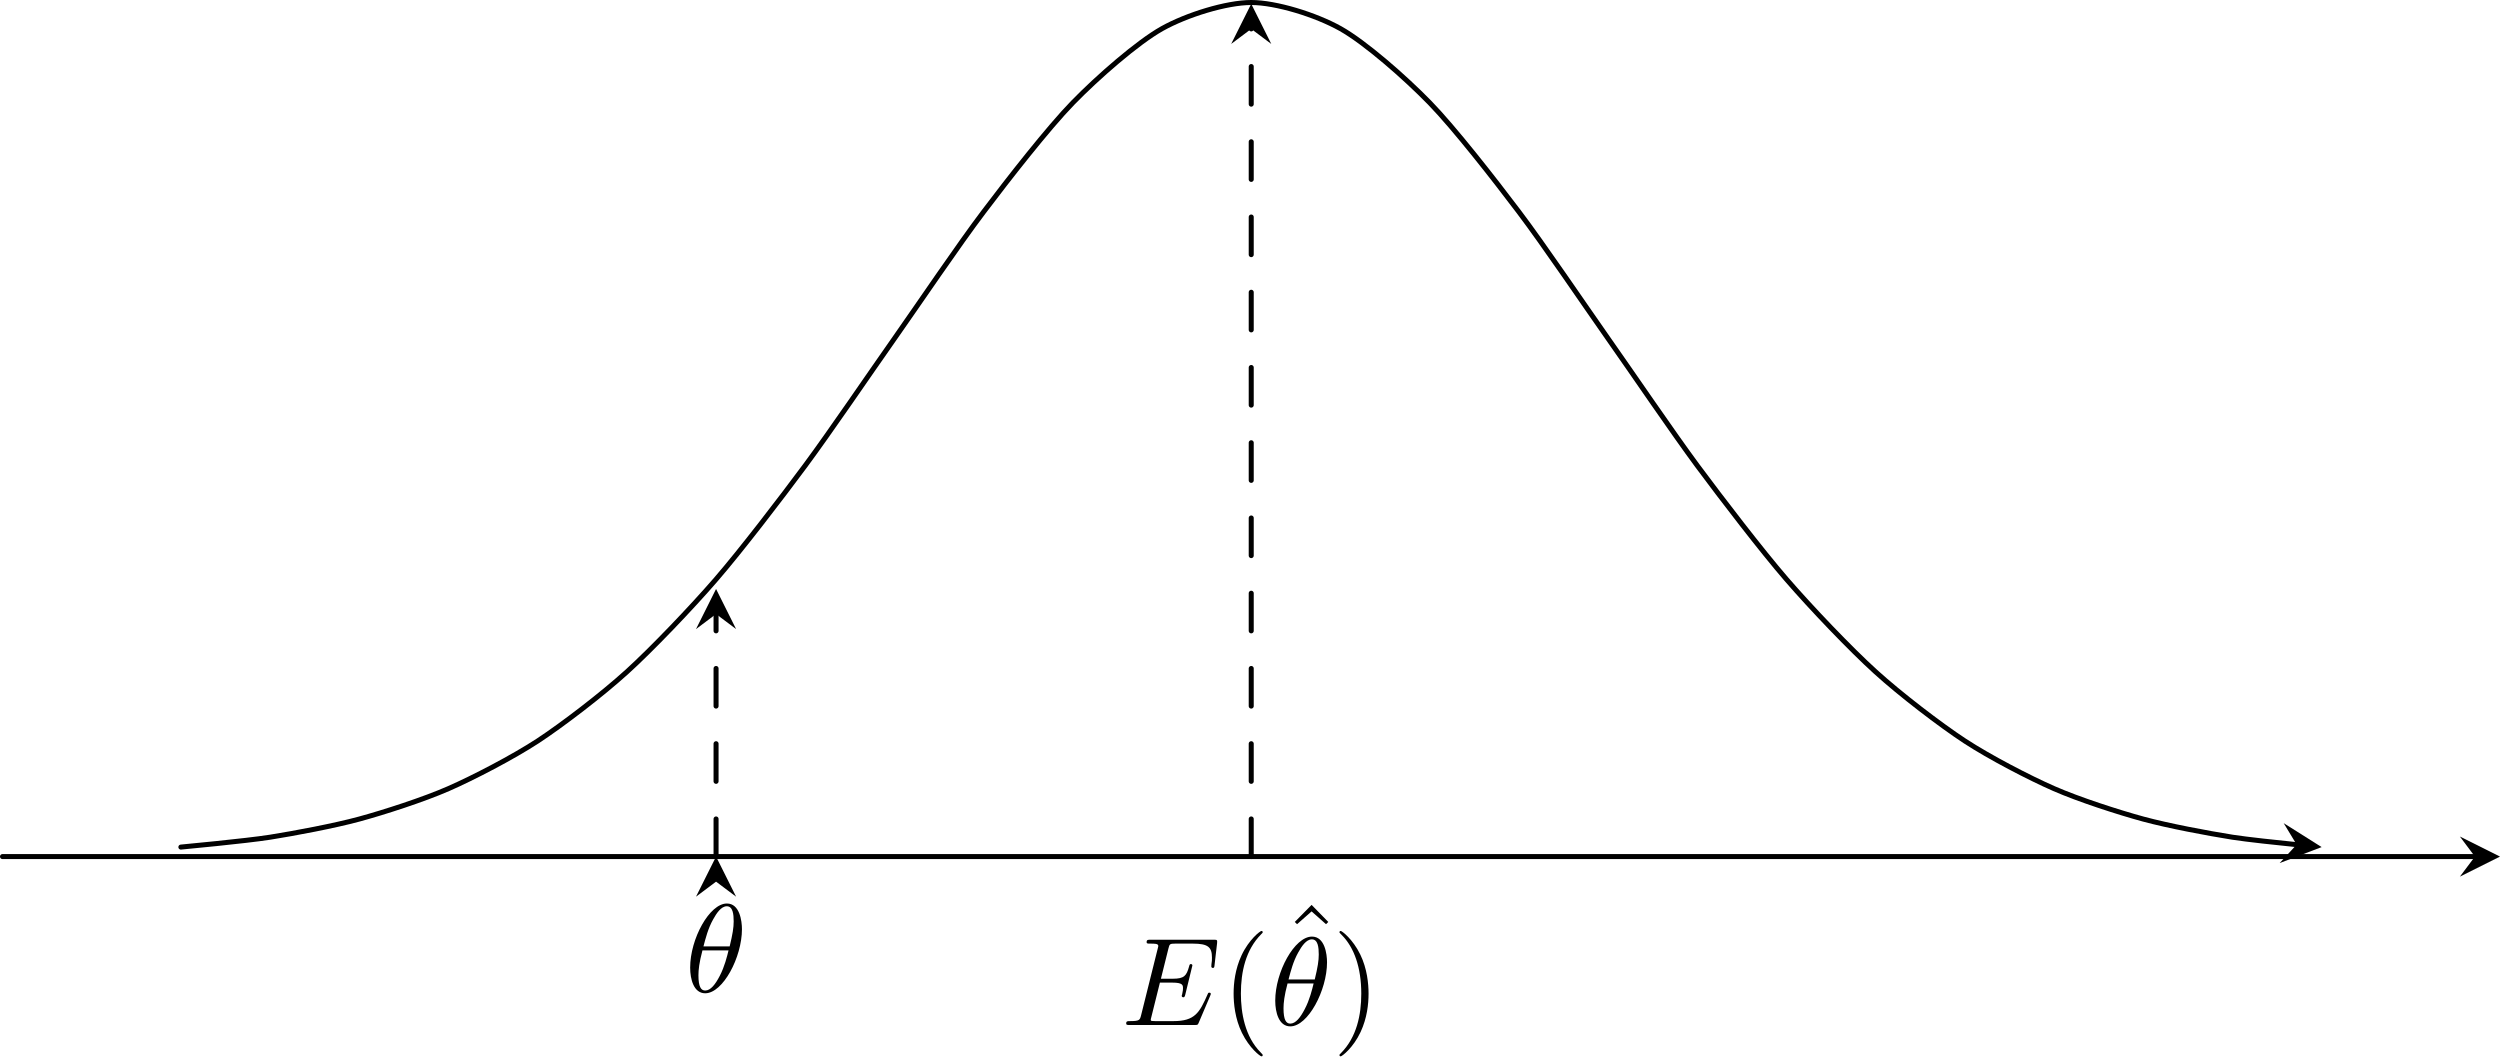
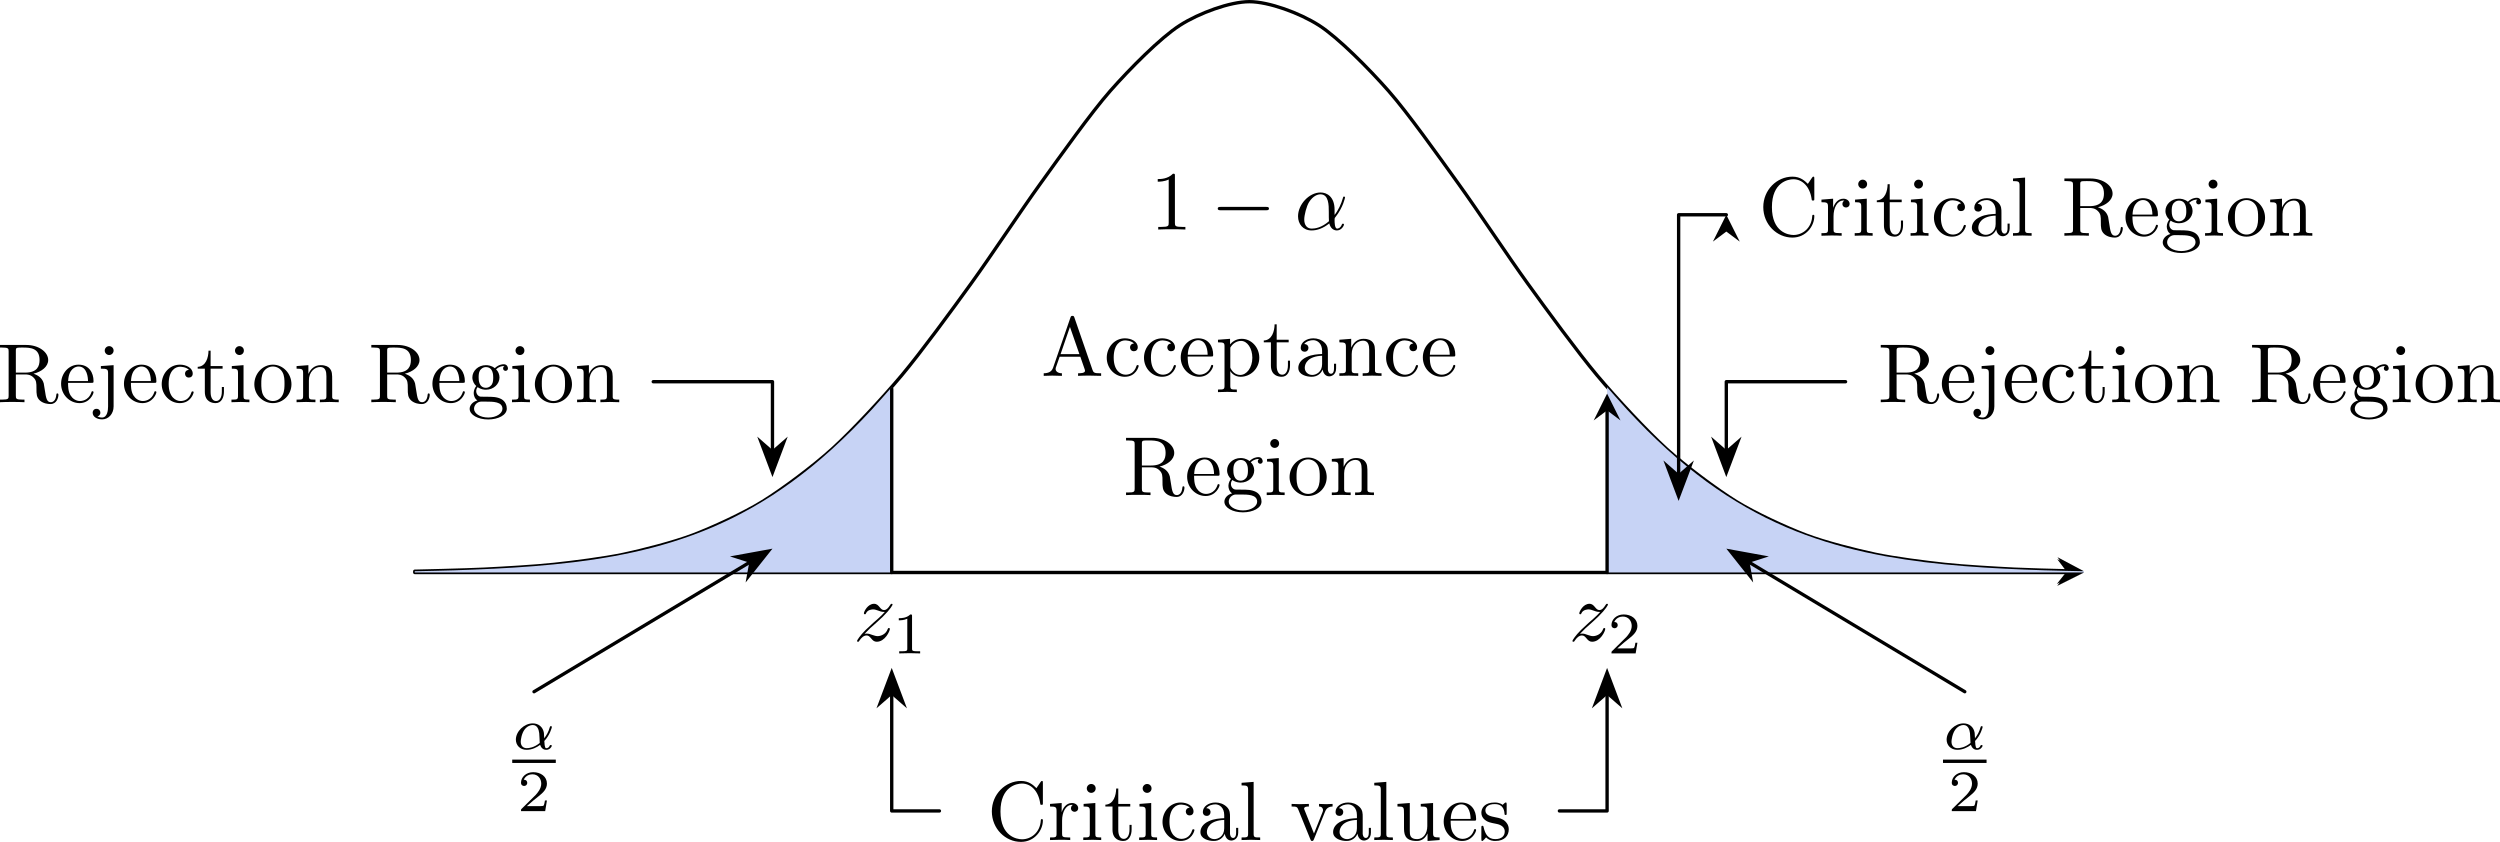
- <svg xmlns="http://www.w3.org/2000/svg" xmlns:xlink="http://www.w3.org/1999/xlink" version="1.1" width="278.075pt" height="117.497pt" viewBox="-0 16.734 278.075 117.497">
+ <svg xmlns="http://www.w3.org/2000/svg" xmlns:xlink="http://www.w3.org/1999/xlink" version="1.1" width="416.059pt" height="140.11pt" viewBox="43.758 206.046 416.059 140.11">
  <defs>
-     <use id="g18-40" xlink:href="#g13-40" transform="scale(.913242)" />
-     <use id="g18-41" xlink:href="#g13-41" transform="scale(.913242)" />
-     <use id="g18-94" xlink:href="#g13-94" transform="scale(.913242)" />
-     <use id="g16-18" xlink:href="#g8-18" transform="scale(.913242)" />
-     <use id="g16-69" xlink:href="#g8-69" transform="scale(.913242)" />
-     <path id="g13-40" d="M3.611 2.618C3.611 2.585 3.611 2.564 3.425 2.378C2.062 1.004 1.713-1.058 1.713-2.727C1.713-4.625 2.127-6.524 3.469-7.887C3.611-8.018 3.611-8.04 3.611-8.073C3.611-8.149 3.567-8.182 3.502-8.182C3.393-8.182 2.411-7.44 1.767-6.055C1.211-4.855 1.08-3.644 1.08-2.727C1.08-1.876 1.2-.556 1.8 .676C2.455 2.018 3.393 2.727 3.502 2.727C3.567 2.727 3.611 2.695 3.611 2.618Z" />
-     <path id="g13-41" d="M3.153-2.727C3.153-3.578 3.033-4.898 2.433-6.131C1.778-7.473 .84-8.182 .731-8.182C.665-8.182 .622-8.138 .622-8.073C.622-8.04 .622-8.018 .829-7.822C1.898-6.742 2.52-5.007 2.52-2.727C2.52-.862 2.116 1.058 .764 2.433C.622 2.564 .622 2.585 .622 2.618C.622 2.684 .665 2.727 .731 2.727C.84 2.727 1.822 1.985 2.465 .6C3.022-.6 3.153-1.811 3.153-2.727Z" />
-     <path id="g13-94" d="M2.727-7.571L1.265-6.087L1.462-5.891L2.727-7.004L3.982-5.891L4.178-6.087L2.727-7.571Z" />
-     <path id="g8-18" d="M4.964-5.455C4.964-6.175 4.767-7.691 3.655-7.691C2.138-7.691 .458-4.615 .458-2.116C.458-1.091 .775 .12 1.767 .12C3.305 .12 4.964-3.011 4.964-5.455ZM1.615-3.96C1.8-4.658 2.018-5.531 2.455-6.305C2.749-6.84 3.153-7.451 3.644-7.451C4.178-7.451 4.244-6.753 4.244-6.131C4.244-5.596 4.156-5.04 3.895-3.96H1.615ZM3.796-3.611C3.676-3.109 3.447-2.182 3.033-1.396C2.651-.655 2.236-.12 1.767-.12C1.407-.12 1.178-.436 1.178-1.451C1.178-1.909 1.244-2.542 1.527-3.611H3.796Z" />
-     <path id="g8-69" d="M7.724-2.542C7.745-2.596 7.778-2.673 7.778-2.695C7.778-2.705 7.778-2.815 7.647-2.815C7.549-2.815 7.527-2.749 7.505-2.684C6.796-1.069 6.393-.338 4.527-.338H2.935C2.782-.338 2.76-.338 2.695-.349C2.585-.36 2.553-.371 2.553-.458C2.553-.491 2.553-.513 2.607-.709L3.349-3.687H4.429C5.356-3.687 5.356-3.458 5.356-3.185C5.356-3.109 5.356-2.978 5.28-2.651C5.258-2.596 5.247-2.564 5.247-2.531C5.247-2.476 5.291-2.411 5.389-2.411C5.476-2.411 5.509-2.465 5.553-2.629L6.175-5.182C6.175-5.247 6.12-5.302 6.044-5.302C5.945-5.302 5.924-5.236 5.891-5.105C5.662-4.276 5.465-4.025 4.462-4.025H3.436L4.091-6.655C4.189-7.036 4.2-7.08 4.68-7.08H6.218C7.549-7.08 7.876-6.764 7.876-5.869C7.876-5.607 7.876-5.585 7.833-5.291C7.833-5.225 7.822-5.149 7.822-5.095S7.855-4.964 7.953-4.964C8.073-4.964 8.084-5.029 8.105-5.236L8.324-7.124C8.356-7.418 8.302-7.418 8.029-7.418H2.52C2.302-7.418 2.193-7.418 2.193-7.2C2.193-7.08 2.291-7.08 2.498-7.08C2.902-7.08 3.207-7.08 3.207-6.884C3.207-6.84 3.207-6.818 3.153-6.622L1.713-.851C1.604-.425 1.582-.338 .72-.338C.535-.338 .415-.338 .415-.131C.415 0 .513 0 .72 0H6.382C6.633 0 6.644-.011 6.72-.185L7.724-2.542Z" />
+     <path id="g17-11" d="M3.815-.983C4.456-1.646 4.714-2.573 4.714-2.65C4.714-2.741 4.631-2.741 4.596-2.741C4.498-2.741 4.498-2.72 4.449-2.566C4.324-2.106 4.094-1.681 3.801-1.304C3.794-1.409 3.78-1.876 3.766-1.939C3.661-2.629 3.138-3.075 2.441-3.075C1.416-3.075 .432-2.12 .432-1.144C.432-.502 .9 .07 1.709 .07C2.35 .07 2.929-.223 3.32-.523C3.48-.014 3.836 .07 4.045 .07C4.449 .07 4.7-.272 4.7-.418C4.7-.502 4.617-.502 4.582-.502C4.491-.502 4.477-.474 4.463-.432C4.366-.167 4.149-.126 4.066-.126C3.968-.126 3.85-.126 3.815-.983ZM3.271-.746C2.587-.188 1.995-.126 1.73-.126C1.269-.126 1.011-.432 1.011-.9C1.011-1.102 1.109-1.862 1.471-2.343C1.792-2.762 2.19-2.88 2.434-2.88C2.992-2.88 3.152-2.343 3.208-1.911C3.25-1.611 3.236-1.116 3.271-.746Z" />
+     <use id="g16-11" xlink:href="#g8-11" transform="scale(.913242)" />
+     <use id="g16-122" xlink:href="#g8-122" transform="scale(.913242)" />
+     <path id="g14-0" d="M6.565-2.291C6.735-2.291 6.914-2.291 6.914-2.491S6.735-2.69 6.565-2.69H1.176C1.006-2.69 .827-2.69 .827-2.491S1.006-2.291 1.176-2.291H6.565Z" />
+     <path id="g19-49" d="M2.336-4.435C2.336-4.624 2.322-4.631 2.127-4.631C1.681-4.191 1.046-4.184 .76-4.184V-3.933C.928-3.933 1.388-3.933 1.771-4.129V-.572C1.771-.342 1.771-.251 1.074-.251H.809V0C.934-.007 1.792-.028 2.05-.028C2.267-.028 3.145-.007 3.299 0V-.251H3.034C2.336-.251 2.336-.342 2.336-.572V-4.435Z" />
+     <path id="g19-50" d="M3.522-1.269H3.285C3.264-1.116 3.194-.704 3.103-.635C3.048-.593 2.511-.593 2.413-.593H1.13C1.862-1.241 2.106-1.437 2.525-1.764C3.041-2.176 3.522-2.608 3.522-3.271C3.522-4.115 2.783-4.631 1.89-4.631C1.025-4.631 .439-4.024 .439-3.382C.439-3.027 .739-2.992 .809-2.992C.976-2.992 1.179-3.11 1.179-3.361C1.179-3.487 1.13-3.731 .767-3.731C.983-4.226 1.458-4.38 1.785-4.38C2.483-4.38 2.845-3.836 2.845-3.271C2.845-2.664 2.413-2.183 2.19-1.932L.509-.272C.439-.209 .439-.195 .439 0H3.313L3.522-1.269Z" />
+     <use id="g18-49" xlink:href="#g13-49" transform="scale(.913242)" />
+     <use id="g18-65" xlink:href="#g13-65" transform="scale(.913242)" />
+     <use id="g18-67" xlink:href="#g13-67" transform="scale(.913242)" />
+     <use id="g18-82" xlink:href="#g13-82" transform="scale(.913242)" />
+     <use id="g18-97" xlink:href="#g13-97" transform="scale(.913242)" />
+     <use id="g18-99" xlink:href="#g13-99" transform="scale(.913242)" />
+     <use id="g18-101" xlink:href="#g13-101" transform="scale(.913242)" />
+     <use id="g18-103" xlink:href="#g13-103" transform="scale(.913242)" />
+     <use id="g18-105" xlink:href="#g13-105" transform="scale(.913242)" />
+     <use id="g18-106" xlink:href="#g13-106" transform="scale(.913242)" />
+     <use id="g18-108" xlink:href="#g13-108" transform="scale(.913242)" />
+     <use id="g18-110" xlink:href="#g13-110" transform="scale(.913242)" />
+     <use id="g18-111" xlink:href="#g13-111" transform="scale(.913242)" />
+     <use id="g18-112" xlink:href="#g13-112" transform="scale(.913242)" />
+     <use id="g18-114" xlink:href="#g13-114" transform="scale(.913242)" />
+     <use id="g18-115" xlink:href="#g13-115" transform="scale(.913242)" />
+     <use id="g18-116" xlink:href="#g13-116" transform="scale(.913242)" />
+     <use id="g18-117" xlink:href="#g13-117" transform="scale(.913242)" />
+     <use id="g18-118" xlink:href="#g13-118" transform="scale(.913242)" />
+     <path id="g8-11" d="M5.204-2.575C5.204-4.287 4.189-4.822 3.382-4.822C1.887-4.822 .447-3.262 .447-1.724C.447-.709 1.102 .12 2.215 .12C2.902 .12 3.687-.131 4.516-.796C4.658-.218 5.018 .12 5.509 .12C6.087 .12 6.425-.48 6.425-.655C6.425-.731 6.36-.764 6.295-.764C6.218-.764 6.185-.731 6.153-.655C5.956-.12 5.564-.12 5.542-.12C5.204-.12 5.204-.971 5.204-1.233C5.204-1.462 5.204-1.484 5.313-1.615C6.338-2.902 6.567-4.167 6.567-4.178C6.567-4.2 6.556-4.287 6.436-4.287C6.327-4.287 6.327-4.255 6.273-4.058C6.076-3.371 5.716-2.542 5.204-1.898V-2.575ZM4.473-1.08C3.513-.24 2.673-.12 2.236-.12C1.582-.12 1.255-.611 1.255-1.309C1.255-1.844 1.538-3.022 1.887-3.578C2.4-4.375 2.989-4.582 3.371-4.582C4.451-4.582 4.451-3.153 4.451-2.302C4.451-1.898 4.451-1.265 4.473-1.08Z" />
+     <path id="g8-122" d="M1.451-.905C2.04-1.538 2.356-1.811 2.749-2.149C2.749-2.16 3.425-2.738 3.818-3.131C4.855-4.145 5.095-4.669 5.095-4.713C5.095-4.822 4.996-4.822 4.975-4.822C4.898-4.822 4.865-4.8 4.811-4.702C4.484-4.178 4.255-4.004 3.993-4.004S3.6-4.167 3.436-4.353C3.229-4.604 3.044-4.822 2.684-4.822C1.865-4.822 1.364-3.807 1.364-3.578C1.364-3.524 1.396-3.458 1.495-3.458S1.615-3.513 1.636-3.578C1.844-4.08 2.476-4.091 2.564-4.091C2.793-4.091 3-4.015 3.251-3.927C3.687-3.764 3.807-3.764 4.091-3.764C3.698-3.295 2.782-2.509 2.575-2.335L1.593-1.418C.851-.687 .469-.065 .469 .011C.469 .12 .578 .12 .6 .12C.687 .12 .709 .098 .775-.022C1.025-.404 1.353-.698 1.702-.698C1.953-.698 2.062-.6 2.335-.284C2.52-.055 2.716 .12 3.033 .12C4.113 .12 4.745-1.265 4.745-1.56C4.745-1.615 4.702-1.669 4.615-1.669C4.516-1.669 4.495-1.604 4.462-1.527C4.211-.818 3.513-.611 3.153-.611C2.935-.611 2.738-.676 2.509-.753C2.138-.895 1.975-.938 1.745-.938C1.724-.938 1.549-.938 1.451-.905Z" />
+     <path id="g13-49" d="M3.207-6.982C3.207-7.244 3.207-7.265 2.956-7.265C2.28-6.567 1.32-6.567 .971-6.567V-6.229C1.189-6.229 1.833-6.229 2.4-6.513V-.862C2.4-.469 2.367-.338 1.385-.338H1.036V0C1.418-.033 2.367-.033 2.804-.033S4.189-.033 4.571 0V-.338H4.222C3.24-.338 3.207-.458 3.207-.862V-6.982Z" />
+     <path id="g13-65" d="M4.342-7.593C4.287-7.735 4.265-7.811 4.091-7.811S3.884-7.745 3.829-7.593L1.571-1.069C1.375-.513 .938-.349 .349-.338V0C.6-.011 1.069-.033 1.462-.033C1.8-.033 2.367-.011 2.716 0V-.338C2.171-.338 1.898-.611 1.898-.895C1.898-.927 1.909-1.036 1.92-1.058L2.422-2.487H5.116L5.695-.818C5.705-.775 5.727-.709 5.727-.665C5.727-.338 5.116-.338 4.822-.338V0C5.215-.033 5.978-.033 6.393-.033C6.862-.033 7.364-.022 7.822 0V-.338H7.625C6.971-.338 6.818-.415 6.698-.775L4.342-7.593ZM3.764-6.371L4.996-2.825H2.542L3.764-6.371Z" />
+     <path id="g13-67" d="M.611-3.731C.611-1.473 2.378 .24 4.407 .24C6.185 .24 7.255-1.276 7.255-2.542C7.255-2.651 7.255-2.727 7.113-2.727C6.993-2.727 6.993-2.662 6.982-2.553C6.895-.993 5.727-.098 4.538-.098C3.873-.098 1.735-.469 1.735-3.72C1.735-6.982 3.862-7.353 4.527-7.353C5.716-7.353 6.687-6.36 6.905-4.767C6.927-4.615 6.927-4.582 7.08-4.582C7.255-4.582 7.255-4.615 7.255-4.844V-7.429C7.255-7.615 7.255-7.691 7.135-7.691C7.091-7.691 7.047-7.691 6.96-7.56L6.415-6.753C6.011-7.145 5.455-7.691 4.407-7.691C2.367-7.691 .611-5.956 .611-3.731Z" />
+     <path id="g13-82" d="M2.444-3.851V-6.676C2.444-6.927 2.444-7.058 2.684-7.091C2.793-7.113 3.109-7.113 3.327-7.113C4.309-7.113 5.531-7.069 5.531-5.487C5.531-4.735 5.269-3.851 3.655-3.851H2.444ZM4.745-3.709C5.804-3.971 6.655-4.636 6.655-5.487C6.655-6.535 5.411-7.451 3.807-7.451H.382V-7.113H.644C1.484-7.113 1.505-6.993 1.505-6.6V-.851C1.505-.458 1.484-.338 .644-.338H.382V0C.775-.033 1.549-.033 1.975-.033S3.175-.033 3.567 0V-.338H3.305C2.465-.338 2.444-.458 2.444-.851V-3.611H3.698C3.873-3.611 4.331-3.611 4.713-3.24C5.127-2.847 5.127-2.509 5.127-1.778C5.127-1.069 5.127-.633 5.575-.218C6.022 .175 6.622 .24 6.949 .24C7.8 .24 7.985-.655 7.985-.96C7.985-1.025 7.985-1.145 7.844-1.145C7.724-1.145 7.724-1.047 7.713-.971C7.647-.196 7.265 0 6.993 0C6.458 0 6.371-.556 6.218-1.571L6.076-2.444C5.88-3.142 5.345-3.502 4.745-3.709Z" />
+     <path id="g13-97" d="M3.633-.829C3.676-.393 3.971 .065 4.484 .065C4.713 .065 5.378-.087 5.378-.971V-1.582H5.105V-.971C5.105-.338 4.833-.273 4.713-.273C4.353-.273 4.309-.764 4.309-.818V-3C4.309-3.458 4.309-3.884 3.916-4.287C3.491-4.713 2.945-4.887 2.422-4.887C1.527-4.887 .775-4.375 .775-3.655C.775-3.327 .993-3.142 1.276-3.142C1.582-3.142 1.778-3.36 1.778-3.644C1.778-3.775 1.724-4.135 1.222-4.145C1.516-4.527 2.051-4.647 2.4-4.647C2.935-4.647 3.556-4.222 3.556-3.251V-2.847C3-2.815 2.236-2.782 1.549-2.455C.731-2.084 .458-1.516 .458-1.036C.458-.153 1.516 .12 2.204 .12C2.924 .12 3.425-.316 3.633-.829ZM3.556-2.618V-1.527C3.556-.491 2.771-.12 2.28-.12C1.745-.12 1.298-.502 1.298-1.047C1.298-1.647 1.756-2.553 3.556-2.618Z" />
+     <path id="g13-99" d="M1.276-2.378C1.276-4.156 2.171-4.615 2.749-4.615C2.847-4.615 3.535-4.604 3.916-4.211C3.469-4.178 3.404-3.851 3.404-3.709C3.404-3.425 3.6-3.207 3.905-3.207C4.189-3.207 4.407-3.393 4.407-3.72C4.407-4.462 3.578-4.887 2.738-4.887C1.375-4.887 .371-3.709 .371-2.356C.371-.96 1.451 .12 2.716 .12C4.178 .12 4.527-1.189 4.527-1.298S4.418-1.407 4.385-1.407C4.287-1.407 4.265-1.364 4.244-1.298C3.927-.284 3.218-.153 2.815-.153C2.236-.153 1.276-.622 1.276-2.378Z" />
+     <path id="g13-101" d="M1.222-2.749C1.287-4.375 2.204-4.647 2.575-4.647C3.698-4.647 3.807-3.175 3.807-2.749H1.222ZM1.211-2.52H4.255C4.495-2.52 4.527-2.52 4.527-2.749C4.527-3.829 3.938-4.887 2.575-4.887C1.309-4.887 .305-3.764 .305-2.4C.305-.938 1.451 .12 2.705 .12C4.036 .12 4.527-1.091 4.527-1.298C4.527-1.407 4.44-1.429 4.385-1.429C4.287-1.429 4.265-1.364 4.244-1.276C3.862-.153 2.88-.153 2.771-.153C2.225-.153 1.789-.48 1.538-.884C1.211-1.407 1.211-2.127 1.211-2.52Z" />
+     <path id="g13-103" d="M2.422-1.876C1.473-1.876 1.473-2.967 1.473-3.218C1.473-3.513 1.484-3.862 1.647-4.135C1.735-4.265 1.985-4.571 2.422-4.571C3.371-4.571 3.371-3.48 3.371-3.229C3.371-2.935 3.36-2.585 3.196-2.313C3.109-2.182 2.858-1.876 2.422-1.876ZM1.156-1.451C1.156-1.495 1.156-1.745 1.342-1.964C1.767-1.658 2.215-1.625 2.422-1.625C3.436-1.625 4.189-2.378 4.189-3.218C4.189-3.622 4.015-4.025 3.742-4.276C4.135-4.647 4.527-4.702 4.724-4.702C4.745-4.702 4.8-4.702 4.833-4.691C4.713-4.647 4.658-4.527 4.658-4.396C4.658-4.211 4.8-4.08 4.975-4.08C5.084-4.08 5.291-4.156 5.291-4.407C5.291-4.593 5.16-4.942 4.735-4.942C4.516-4.942 4.036-4.876 3.578-4.429C3.12-4.789 2.662-4.822 2.422-4.822C1.407-4.822 .655-4.069 .655-3.229C.655-2.749 .895-2.335 1.167-2.105C1.025-1.942 .829-1.582 .829-1.2C.829-.862 .971-.447 1.309-.229C.655-.044 .305 .425 .305 .862C.305 1.647 1.385 2.247 2.716 2.247C4.004 2.247 5.138 1.691 5.138 .84C5.138 .458 4.985-.098 4.429-.404C3.851-.709 3.218-.709 2.553-.709C2.28-.709 1.811-.709 1.735-.72C1.385-.764 1.156-1.102 1.156-1.451ZM2.727 1.996C1.625 1.996 .873 1.44 .873 .862C.873 .36 1.287-.044 1.767-.076H2.411C3.349-.076 4.571-.076 4.571 .862C4.571 1.451 3.796 1.996 2.727 1.996Z" />
+     <path id="g13-105" d="M1.931-4.822L.404-4.702V-4.364C1.113-4.364 1.211-4.298 1.211-3.764V-.829C1.211-.338 1.091-.338 .36-.338V0C.709-.011 1.298-.033 1.56-.033C1.942-.033 2.324-.011 2.695 0V-.338C1.975-.338 1.931-.393 1.931-.818V-4.822ZM1.975-6.72C1.975-7.069 1.702-7.298 1.396-7.298C1.058-7.298 .818-7.004 .818-6.72C.818-6.425 1.058-6.142 1.396-6.142C1.702-6.142 1.975-6.371 1.975-6.72Z" />
+     <path id="g13-106" d="M2.291-4.822L.633-4.702V-4.364C1.473-4.364 1.571-4.287 1.571-3.753V.567C1.571 1.058 1.473 1.996 .775 1.996C.72 1.996 .469 1.996 .185 1.855C.349 1.811 .567 1.658 .567 1.364C.567 1.08 .371 .862 .065 .862S-.436 1.08-.436 1.364C-.436 1.931 .175 2.236 .796 2.236C1.615 2.236 2.291 1.538 2.291 .545V-4.822ZM2.291-6.72C2.291-7.036 2.029-7.298 1.713-7.298S1.135-7.036 1.135-6.72S1.396-6.142 1.713-6.142S2.291-6.404 2.291-6.72Z" />
+     <path id="g13-108" d="M1.931-7.571L.36-7.451V-7.113C1.124-7.113 1.211-7.036 1.211-6.502V-.829C1.211-.338 1.091-.338 .36-.338V0C.72-.011 1.298-.033 1.571-.033S2.378-.011 2.782 0V-.338C2.051-.338 1.931-.338 1.931-.829V-7.571Z" />
+     <path id="g13-110" d="M1.2-3.753V-.829C1.2-.338 1.08-.338 .349-.338V0C.731-.011 1.287-.033 1.582-.033C1.865-.033 2.433-.011 2.804 0V-.338C2.073-.338 1.953-.338 1.953-.829V-2.836C1.953-3.971 2.727-4.582 3.425-4.582C4.113-4.582 4.233-3.993 4.233-3.371V-.829C4.233-.338 4.113-.338 3.382-.338V0C3.764-.011 4.32-.033 4.615-.033C4.898-.033 5.465-.011 5.836 0V-.338C5.269-.338 4.996-.338 4.985-.665V-2.749C4.985-3.687 4.985-4.025 4.647-4.418C4.495-4.604 4.135-4.822 3.502-4.822C2.705-4.822 2.193-4.353 1.887-3.676V-4.822L.349-4.702V-4.364C1.113-4.364 1.2-4.287 1.2-3.753Z" />
+     <path id="g13-111" d="M5.138-2.335C5.138-3.731 4.047-4.887 2.727-4.887C1.364-4.887 .305-3.698 .305-2.335C.305-.927 1.44 .12 2.716 .12C4.036 .12 5.138-.949 5.138-2.335ZM2.727-.153C2.258-.153 1.778-.382 1.484-.884C1.211-1.364 1.211-2.029 1.211-2.422C1.211-2.847 1.211-3.436 1.473-3.916C1.767-4.418 2.28-4.647 2.716-4.647C3.196-4.647 3.665-4.407 3.949-3.938S4.233-2.836 4.233-2.422C4.233-2.029 4.233-1.44 3.993-.96C3.753-.469 3.273-.153 2.727-.153Z" />
+     <path id="g13-112" d="M1.876-4.102V-4.822L.305-4.702V-4.364C1.08-4.364 1.156-4.298 1.156-3.818V1.287C1.156 1.778 1.036 1.778 .305 1.778V2.116C.676 2.105 1.244 2.084 1.527 2.084C1.822 2.084 2.378 2.105 2.76 2.116V1.778C2.029 1.778 1.909 1.778 1.909 1.287V-.545V-.644C1.964-.469 2.422 .12 3.251 .12C4.549 .12 5.684-.949 5.684-2.356C5.684-3.742 4.625-4.822 3.404-4.822C2.553-4.822 2.095-4.342 1.876-4.102ZM1.909-1.244V-3.676C2.225-4.233 2.76-4.549 3.316-4.549C4.113-4.549 4.778-3.589 4.778-2.356C4.778-1.036 4.015-.12 3.207-.12C2.771-.12 2.356-.338 2.062-.785C1.909-1.015 1.909-1.025 1.909-1.244Z" />
+     <path id="g13-114" d="M1.822-3.622V-4.822L.305-4.702V-4.364C1.069-4.364 1.156-4.287 1.156-3.753V-.829C1.156-.338 1.036-.338 .305-.338V0C.731-.011 1.244-.033 1.549-.033C1.985-.033 2.498-.033 2.935 0V-.338H2.705C1.898-.338 1.876-.458 1.876-.851V-2.531C1.876-3.611 2.335-4.582 3.164-4.582C3.24-4.582 3.262-4.582 3.284-4.571C3.251-4.56 3.033-4.429 3.033-4.145C3.033-3.84 3.262-3.676 3.502-3.676C3.698-3.676 3.971-3.807 3.971-4.156S3.633-4.822 3.164-4.822C2.367-4.822 1.975-4.091 1.822-3.622Z" />
+     <path id="g13-115" d="M2.269-2.116C2.509-2.073 3.404-1.898 3.404-1.113C3.404-.556 3.022-.12 2.171-.12C1.255-.12 .862-.742 .655-1.669C.622-1.811 .611-1.855 .502-1.855C.36-1.855 .36-1.778 .36-1.582V-.142C.36 .044 .36 .12 .48 .12C.535 .12 .545 .109 .753-.098C.775-.12 .775-.142 .971-.349C1.451 .109 1.942 .12 2.171 .12C3.425 .12 3.927-.611 3.927-1.396C3.927-1.975 3.6-2.302 3.469-2.433C3.109-2.782 2.684-2.869 2.225-2.956C1.615-3.076 .884-3.218 .884-3.851C.884-4.233 1.167-4.68 2.105-4.68C3.305-4.68 3.36-3.698 3.382-3.36C3.393-3.262 3.491-3.262 3.513-3.262C3.655-3.262 3.655-3.316 3.655-3.524V-4.625C3.655-4.811 3.655-4.887 3.535-4.887C3.48-4.887 3.458-4.887 3.316-4.756C3.284-4.713 3.175-4.615 3.131-4.582C2.716-4.887 2.269-4.887 2.105-4.887C.775-4.887 .36-4.156 .36-3.545C.36-3.164 .535-2.858 .829-2.618C1.178-2.335 1.484-2.269 2.269-2.116Z" />
+     <path id="g13-116" d="M1.887-4.364H3.447V-4.702H1.887V-6.709H1.615C1.604-5.815 1.276-4.647 .207-4.604V-4.364H1.135V-1.353C1.135-.011 2.149 .12 2.542 .12C3.316 .12 3.622-.655 3.622-1.353V-1.975H3.349V-1.375C3.349-.567 3.022-.153 2.618-.153C1.887-.153 1.887-1.145 1.887-1.331V-4.364Z" />
+     <path id="g13-117" d="M4.265-.862V.12L5.836 0V-.338C5.073-.338 4.985-.415 4.985-.949V-4.822L3.382-4.702V-4.364C4.145-4.364 4.233-4.287 4.233-3.753V-1.811C4.233-.862 3.709-.12 2.913-.12C1.996-.12 1.953-.633 1.953-1.2V-4.822L.349-4.702V-4.364C1.2-4.364 1.2-4.331 1.2-3.36V-1.724C1.2-.873 1.2 .12 2.858 .12C3.469 .12 3.949-.185 4.265-.862Z" />
+     <path id="g13-118" d="M4.538-3.633C4.636-3.884 4.822-4.353 5.542-4.364V-4.702C5.291-4.68 4.975-4.669 4.724-4.669C4.462-4.669 3.96-4.691 3.775-4.702V-4.364C4.178-4.353 4.298-4.102 4.298-3.895C4.298-3.796 4.276-3.753 4.233-3.633L3.12-.851L1.898-3.895C1.833-4.036 1.833-4.058 1.833-4.08C1.833-4.364 2.258-4.364 2.455-4.364V-4.702C2.127-4.691 1.516-4.669 1.265-4.669C.971-4.669 .535-4.68 .207-4.702V-4.364C.895-4.364 .938-4.298 1.08-3.96L2.651-.087C2.716 .065 2.738 .12 2.88 .12S3.065 .022 3.109-.087L4.538-3.633Z" />
  </defs>
  <g id="page1" transform="matrix(1.4 0 0 1.4 0 0)">
-     <path d="M.199 80.008H196.633" stroke="#000" fill="none" stroke-width=".399" stroke-linecap="round" stroke-linejoin="round" />
-     <path d="M198.625 80.008L195.437 78.414L196.633 80.008L195.437 81.602" />
-     <path d="M14.371 79.254C14.371 79.254 19.492 78.777 21.457 78.469C23.426 78.156 26.578 77.562 28.543 77.027C30.512 76.492 33.664 75.473 35.633 74.609C37.598 73.75 40.75 72.109 42.719 70.824C44.684 69.535 47.84 67.117 49.805 65.332C51.77 63.551 54.926 60.25 56.891 57.977C58.859 55.699 62.012 51.59 63.977 48.938C65.945 46.281 69.098 41.641 71.066 38.844C73.031 36.047 76.184 31.379 78.152 28.781C80.117 26.18 83.273 22.133 85.238 20.113C87.203 18.094 90.359 15.332 92.324 14.227C94.293 13.125 97.445 12.152 99.41 12.152C101.379 12.152 104.531 13.125 106.5 14.227C108.465 15.332 111.617 18.094 113.586 20.113C115.551 22.133 118.707 26.18 120.672 28.781C122.637 31.379 125.793 36.047 127.758 38.844C129.727 41.641 132.879 46.281 134.844 48.938C136.812 51.59 139.965 55.699 141.934 57.977C143.898 60.25 147.051 63.551 149.019 65.332C150.984 67.117 154.141 69.535 156.106 70.824C158.07 72.109 161.227 73.75 163.191 74.609C165.16 75.473 168.312 76.492 170.277 77.027C172.246 77.562 175.398 78.156 177.367 78.469C178.555 78.652 180.902 78.902 182.566 79.07" stroke="#000" fill="none" stroke-width=".399" stroke-miterlimit="10" stroke-linecap="round" stroke-linejoin="round" />
-     <path d="M184.454 79.254L181.438 77.352L182.469 79.055L181.122 80.523" />
-     <path d="M99.41 80.008V14.25" stroke="#000" fill="none" stroke-width=".399" stroke-miterlimit="10" stroke-linecap="round" stroke-linejoin="round" stroke-dasharray="2.989 2.989" />
-     <path d="M99.41 12.258L97.816 15.445L99.41 14.25L101.004 15.445" />
-     <path d="M56.891 80.008L55.297 83.195L56.891 82L58.484 83.195" />
-     <g transform="matrix(1 0 0 1 -10.3156 13.3829)">
-       <use x="99.412" y="80.006" xlink:href="#g16-69" />
-       <use x="107.34" y="80.006" xlink:href="#g18-40" />
-       <use x="112.031" y="77.377" xlink:href="#g18-94" />
-       <use x="111.215" y="80.006" xlink:href="#g16-18" />
-       <use x="116.168" y="80.006" xlink:href="#g18-41" />
+     <path d="M80.562 215.23H277" stroke="#000" fill="none" stroke-width=".399" stroke-linecap="round" stroke-linejoin="round" />
+     <path d="M278.992 215.23L275.804 213.637L277 215.23L275.804 216.824" />
+     <path d="M80.562 215.082C80.562 215.082 86.535 214.949 88.832 214.836C91.125 214.723 94.805 214.512 97.098 214.266C99.391 214.023 103.07 213.555 105.367 213.07C107.66 212.586 111.34 211.641 113.633 210.77C115.926 209.898 119.606 208.211 121.902 206.793C124.195 205.375 127.875 202.637 130.168 200.555C132.461 198.477 136.141 194.531 138.438 191.801C140.731 189.07 144.41 184.039 146.703 180.867C148.996 177.699 152.676 172.125 154.973 168.949C157.266 165.773 160.945 160.586 163.238 157.981C165.531 155.379 169.211 151.66 171.508 150.191C173.801 148.719 177.48 147.379 179.773 147.375C182.066 147.375 185.746 148.715 188.043 150.184C190.336 151.656 194.016 155.371 196.309 157.977C198.602 160.578 202.281 165.766 204.574 168.941C206.871 172.117 210.551 177.691 212.844 180.859C215.137 184.031 218.816 189.062 221.109 191.793C223.406 194.527 227.086 198.469 229.379 200.551C231.672 202.629 235.352 205.367 237.644 206.789C239.941 208.207 243.621 209.898 245.914 210.77C248.207 211.641 251.887 212.578 254.18 213.062C256.477 213.551 260.156 214.02 262.449 214.266C264.742 214.512 268.422 214.723 270.715 214.836C272.184 214.906 275.148 214.988 277.102 215.035" stroke="#000" fill="none" stroke-width=".399" stroke-miterlimit="10" stroke-linecap="round" stroke-linejoin="round" />
+     <path d="M278.984 215.082L275.836 213.41L276.992 215.031L275.758 216.597" />
+     <path d="M222.297 193.199C222.297 193.199 224.004 195.144 224.66 195.852C225.316 196.562 226.367 197.656 227.019 198.309C227.676 198.961 228.727 199.961 229.383 200.555C230.039 201.152 231.09 202.059 231.746 202.594C232.402 203.129 233.453 203.938 234.109 204.418C234.762 204.898 235.812 205.621 236.469 206.047C237.125 206.473 238.176 207.113 238.832 207.484C239.488 207.859 240.539 208.414 241.195 208.742C241.848 209.066 242.902 209.551 243.555 209.832C244.211 210.117 245.262 210.531 245.918 210.77C246.574 211.012 247.625 211.367 248.281 211.57C248.938 211.777 249.988 212.078 250.641 212.25C251.297 212.422 252.348 212.676 253.004 212.82C253.66 212.965 254.711 213.176 255.367 213.297C256.023 213.414 257.074 213.582 257.731 213.684C258.383 213.781 259.434 213.926 260.09 214.008C260.746 214.09 261.797 214.203 262.453 214.266C263.109 214.332 264.16 214.426 264.816 214.477C265.469 214.527 266.519 214.602 267.176 214.645C267.832 214.687 268.883 214.746 269.539 214.777C270.195 214.812 271.246 214.859 271.902 214.883C272.555 214.91 273.609 214.945 274.262 214.969C274.918 214.988 275.969 215.016 276.625 215.031C277.281 215.047 278.988 215.082 278.988 215.082L278.992 215.23H222.297V193.969" fill="#c7d3f5" />
+     <path d="M80.562 215.082C80.562 215.082 82.269 215.047 82.926 215.031C83.582 215.016 84.633 214.988 85.289 214.969C85.941 214.945 86.992 214.91 87.648 214.883C88.305 214.859 89.356 214.812 90.012 214.777C90.668 214.746 91.719 214.687 92.375 214.645C93.027 214.602 94.082 214.527 94.734 214.477C95.391 214.426 96.441 214.332 97.098 214.266C97.754 214.203 98.805 214.09 99.461 214.008C100.117 213.93 101.168 213.789 101.82 213.691C102.477 213.59 103.527 213.414 104.184 213.297C104.84 213.176 105.891 212.965 106.547 212.82C107.203 212.676 108.254 212.422 108.91 212.25C109.562 212.078 110.613 211.777 111.269 211.57C111.926 211.367 112.977 211.012 113.633 210.77C114.289 210.531 115.34 210.117 115.996 209.832C116.648 209.551 117.699 209.066 118.356 208.742C119.012 208.414 120.062 207.859 120.719 207.484C121.375 207.113 122.426 206.473 123.082 206.047C123.734 205.621 124.789 204.898 125.441 204.418C126.098 203.938 127.148 203.129 127.805 202.594C128.461 202.059 129.512 201.152 130.168 200.555C130.824 199.961 131.875 198.961 132.527 198.309C133.184 197.656 134.234 196.57 134.891 195.859C135.547 195.152 137.254 193.199 137.254 193.199L137.258 193.969V215.23H80.562" fill="#c7d3f5" />
+     <path d="M137.258 215.23V193.402M222.297 215.23V195.961" stroke="#000" fill="none" stroke-width=".399" stroke-miterlimit="10" stroke-linecap="round" stroke-linejoin="round" />
+     <path d="M222.297 193.968L220.703 197.156L222.297 195.961L223.89 197.156" />
+     <path d="M94.738 229.402L120.457 213.969" stroke="#000" fill="none" stroke-width=".399" stroke-miterlimit="10" stroke-linecap="round" stroke-linejoin="round" />
+     <path d="M122.598 212.688L118.844 213.372L120.543 213.918L120.227 215.676Z" />
+     <path d="M122.598 212.688L118.844 213.372L120.543 213.918L120.227 215.676Z" stroke="#000" fill="none" stroke-width=".398" stroke-miterlimit="10" stroke-linecap="round" />
+     <path d="M264.816 229.402L239.098 213.969" stroke="#000" fill="none" stroke-width=".399" stroke-miterlimit="10" stroke-linecap="round" stroke-linejoin="round" />
+     <path d="M236.957 212.688L239.328 215.676L239.012 213.918L240.711 213.372Z" />
+     <path d="M236.957 212.688L239.328 215.676L239.012 213.918L240.711 213.372Z" stroke="#000" fill="none" stroke-width=".398" stroke-miterlimit="10" stroke-linecap="round" />
+     <path d="M236.469 172.707L234.875 175.898L236.469 174.703L238.067 175.898" />
+     <g transform="matrix(1 0 0 1 -11.784 -40.769)">
+       <use x="179.777" y="215.229" xlink:href="#g18-49" />
+       <use x="186.972" y="215.229" xlink:href="#g14-0" />
+       <use x="196.934" y="215.229" xlink:href="#g16-11" />
    </g>
-     <g transform="matrix(1 0 0 1 -44.9971 10.7539)">
-       <use x="99.412" y="80.006" xlink:href="#g16-18" />
+     <g transform="matrix(1 0 0 1 -24.769 -23.373)">
+       <use x="179.777" y="215.229" xlink:href="#g18-65" />
+       <use x="187.249" y="215.229" xlink:href="#g18-99" />
+       <use x="191.676" y="215.229" xlink:href="#g18-99" />
+       <use x="196.104" y="215.229" xlink:href="#g18-101" />
+       <use x="200.532" y="215.229" xlink:href="#g18-112" />
+       <use x="206.067" y="215.229" xlink:href="#g18-116" />
+       <use x="209.941" y="215.229" xlink:href="#g18-97" />
+       <use x="214.923" y="215.229" xlink:href="#g18-110" />
+       <use x="220.457" y="215.229" xlink:href="#g18-99" />
+       <use x="224.885" y="215.229" xlink:href="#g18-101" />
    </g>
-     <path d="M56.891 80.008V60.738" stroke="#000" fill="none" stroke-width=".399" stroke-miterlimit="10" stroke-linecap="round" stroke-linejoin="round" stroke-dasharray="2.989 2.989" />
-     <path d="M56.891 58.746L55.297 61.934L56.891 60.738L58.484 61.934" />
+     <g transform="matrix(1 0 0 1 -15.013 -9.2)">
+       <use x="179.777" y="215.229" xlink:href="#g18-82" />
+       <use x="187.11" y="215.229" xlink:href="#g18-101" />
+       <use x="191.538" y="215.229" xlink:href="#g18-103" />
+       <use x="196.519" y="215.229" xlink:href="#g18-105" />
+       <use x="199.287" y="215.229" xlink:href="#g18-111" />
+       <use x="204.268" y="215.229" xlink:href="#g18-110" />
+     </g>
+     <g transform="matrix(1 0 0 1 -88.8257 24.934)">
+       <use x="180.972" y="211.307" xlink:href="#g17-11" />
+     </g>
+     <rect x="180.972" y="212.539" height=".398" width="5.179" transform="matrix(1 0 0 1 -88.8257 24.934)" />
+     <g transform="matrix(1 0 0 1 -88.8257 24.934)">
+       <use x="181.576" y="218.665" xlink:href="#g19-50" />
+     </g>
+     <g transform="matrix(1 0 0 1 81.255 24.934)">
+       <use x="180.972" y="211.307" xlink:href="#g17-11" />
+     </g>
+     <rect x="180.972" y="212.539" height=".398" width="5.179" transform="matrix(1 0 0 1 81.255 24.934)" />
+     <g transform="matrix(1 0 0 1 81.255 24.934)">
+       <use x="181.576" y="218.665" xlink:href="#g19-50" />
+     </g>
+     <g transform="matrix(1 0 0 1 74.702 -20.242)">
+       <use x="179.777" y="215.229" xlink:href="#g18-82" />
+       <use x="187.11" y="215.229" xlink:href="#g18-101" />
+       <use x="191.538" y="215.229" xlink:href="#g18-106" />
+       <use x="194.582" y="215.229" xlink:href="#g18-101" />
+       <use x="199.01" y="215.229" xlink:href="#g18-99" />
+       <use x="203.438" y="215.229" xlink:href="#g18-116" />
+       <use x="207.312" y="215.229" xlink:href="#g18-105" />
+       <use x="210.08" y="215.229" xlink:href="#g18-111" />
+       <use x="215.061" y="215.229" xlink:href="#g18-110" />
+       <use x="223.917" y="215.229" xlink:href="#g18-82" />
+       <use x="231.25" y="215.229" xlink:href="#g18-101" />
+       <use x="235.678" y="215.229" xlink:href="#g18-103" />
+       <use x="240.659" y="215.229" xlink:href="#g18-105" />
+       <use x="243.427" y="215.229" xlink:href="#g18-111" />
+       <use x="248.408" y="215.229" xlink:href="#g18-110" />
+     </g>
+     <g transform="matrix(1 0 0 1 -148.8697 -20.242)">
+       <use x="179.777" y="215.229" xlink:href="#g18-82" />
+       <use x="187.11" y="215.229" xlink:href="#g18-101" />
+       <use x="191.538" y="215.229" xlink:href="#g18-106" />
+       <use x="194.582" y="215.229" xlink:href="#g18-101" />
+       <use x="199.01" y="215.229" xlink:href="#g18-99" />
+       <use x="203.438" y="215.229" xlink:href="#g18-116" />
+       <use x="207.312" y="215.229" xlink:href="#g18-105" />
+       <use x="210.08" y="215.229" xlink:href="#g18-111" />
+       <use x="215.061" y="215.229" xlink:href="#g18-110" />
+       <use x="223.917" y="215.229" xlink:href="#g18-82" />
+       <use x="231.25" y="215.229" xlink:href="#g18-101" />
+       <use x="235.678" y="215.229" xlink:href="#g18-103" />
+       <use x="240.659" y="215.229" xlink:href="#g18-105" />
+       <use x="243.427" y="215.229" xlink:href="#g18-111" />
+       <use x="248.408" y="215.229" xlink:href="#g18-110" />
+     </g>
+     <g transform="matrix(1 0 0 1 -47.072 8.125)">
+       <use x="179.777" y="215.229" xlink:href="#g16-122" />
+       <use x="184.41" y="216.724" xlink:href="#g19-49" />
+     </g>
+     <g transform="matrix(1 0 0 1 37.969 8.125)">
+       <use x="179.777" y="215.229" xlink:href="#g16-122" />
+       <use x="184.41" y="216.724" xlink:href="#g19-50" />
+     </g>
+     <g transform="matrix(1 0 0 1 -31.175 31.806)">
+       <use x="179.777" y="215.229" xlink:href="#g18-67" />
+       <use x="186.972" y="215.229" xlink:href="#g18-114" />
+       <use x="190.874" y="215.229" xlink:href="#g18-105" />
+       <use x="193.641" y="215.229" xlink:href="#g18-116" />
+       <use x="197.516" y="215.229" xlink:href="#g18-105" />
+       <use x="200.283" y="215.229" xlink:href="#g18-99" />
+       <use x="204.711" y="215.229" xlink:href="#g18-97" />
+       <use x="209.692" y="215.229" xlink:href="#g18-108" />
+       <use x="215.78" y="215.229" xlink:href="#g18-118" />
+       <use x="220.485" y="215.229" xlink:href="#g18-97" />
+       <use x="225.466" y="215.229" xlink:href="#g18-108" />
+       <use x="228.234" y="215.229" xlink:href="#g18-117" />
+       <use x="233.769" y="215.229" xlink:href="#g18-101" />
+       <use x="238.197" y="215.229" xlink:href="#g18-115" />
+     </g>
+     <g transform="matrix(1 0 0 1 60.529 -40.03)">
+       <use x="179.777" y="215.229" xlink:href="#g18-67" />
+       <use x="186.972" y="215.229" xlink:href="#g18-114" />
+       <use x="190.874" y="215.229" xlink:href="#g18-105" />
+       <use x="193.641" y="215.229" xlink:href="#g18-116" />
+       <use x="197.516" y="215.229" xlink:href="#g18-105" />
+       <use x="200.283" y="215.229" xlink:href="#g18-99" />
+       <use x="204.711" y="215.229" xlink:href="#g18-97" />
+       <use x="209.692" y="215.229" xlink:href="#g18-108" />
+       <use x="215.78" y="215.229" xlink:href="#g18-82" />
+       <use x="223.114" y="215.229" xlink:href="#g18-101" />
+       <use x="227.542" y="215.229" xlink:href="#g18-103" />
+       <use x="232.523" y="215.229" xlink:href="#g18-105" />
+       <use x="235.291" y="215.229" xlink:href="#g18-111" />
+       <use x="240.272" y="215.229" xlink:href="#g18-110" />
+     </g>
+     <path d="M108.91 192.551H123.082V200.828" stroke="#000" fill="none" stroke-width=".399" stroke-miterlimit="10" stroke-linecap="round" stroke-linejoin="round" />
+     <path d="M123.082 203.324L124.429 199.75L123.082 200.925L121.738 199.75Z" />
+     <path d="M123.082 203.324L124.429 199.75L123.082 200.925L121.738 199.75Z" stroke="#000" fill="none" stroke-width=".399" stroke-miterlimit="10" stroke-linecap="round" />
+     <path d="M250.644 192.551H236.469V200.828" stroke="#000" fill="none" stroke-width=".399" stroke-miterlimit="10" stroke-linecap="round" stroke-linejoin="round" />
+     <path d="M236.469 203.324L237.817 199.75L236.469 200.925L235.125 199.75Z" />
+     <path d="M236.469 203.324L237.817 199.75L236.469 200.925L235.125 199.75Z" stroke="#000" fill="none" stroke-width=".399" stroke-miterlimit="10" stroke-linecap="round" />
+     <path d="M216.629 243.574H222.297V229.633" stroke="#000" fill="none" stroke-width=".399" stroke-miterlimit="10" stroke-linecap="round" stroke-linejoin="round" />
+     <path d="M222.297 227.137L220.953 230.707L222.297 229.532L223.644 230.707Z" />
+     <path d="M222.297 227.137L220.953 230.707L222.297 229.532L223.644 230.707Z" stroke="#000" fill="none" stroke-width=".399" stroke-miterlimit="10" stroke-linecap="round" />
+     <path d="M142.926 243.574H137.258V229.633" stroke="#000" fill="none" stroke-width=".399" stroke-miterlimit="10" stroke-linecap="round" stroke-linejoin="round" />
+     <path d="M137.258 227.137L135.91 230.707L137.258 229.532L138.602 230.707Z" />
+     <path d="M137.258 227.137L135.91 230.707L137.258 229.532L138.602 230.707Z" stroke="#000" fill="none" stroke-width=".399" stroke-miterlimit="10" stroke-linecap="round" />
+     <path d="M236.469 172.707H230.801V203.66" stroke="#000" fill="none" stroke-width=".399" stroke-miterlimit="10" stroke-linecap="round" stroke-linejoin="round" />
+     <path d="M230.8 206.156L232.148 202.586L230.8 203.762L229.457 202.586Z" />
+     <path d="M230.8 206.156L232.148 202.586L230.8 203.762L229.457 202.586Z" stroke="#000" fill="none" stroke-width=".399" stroke-miterlimit="10" stroke-linecap="round" />
  </g>
</svg>
